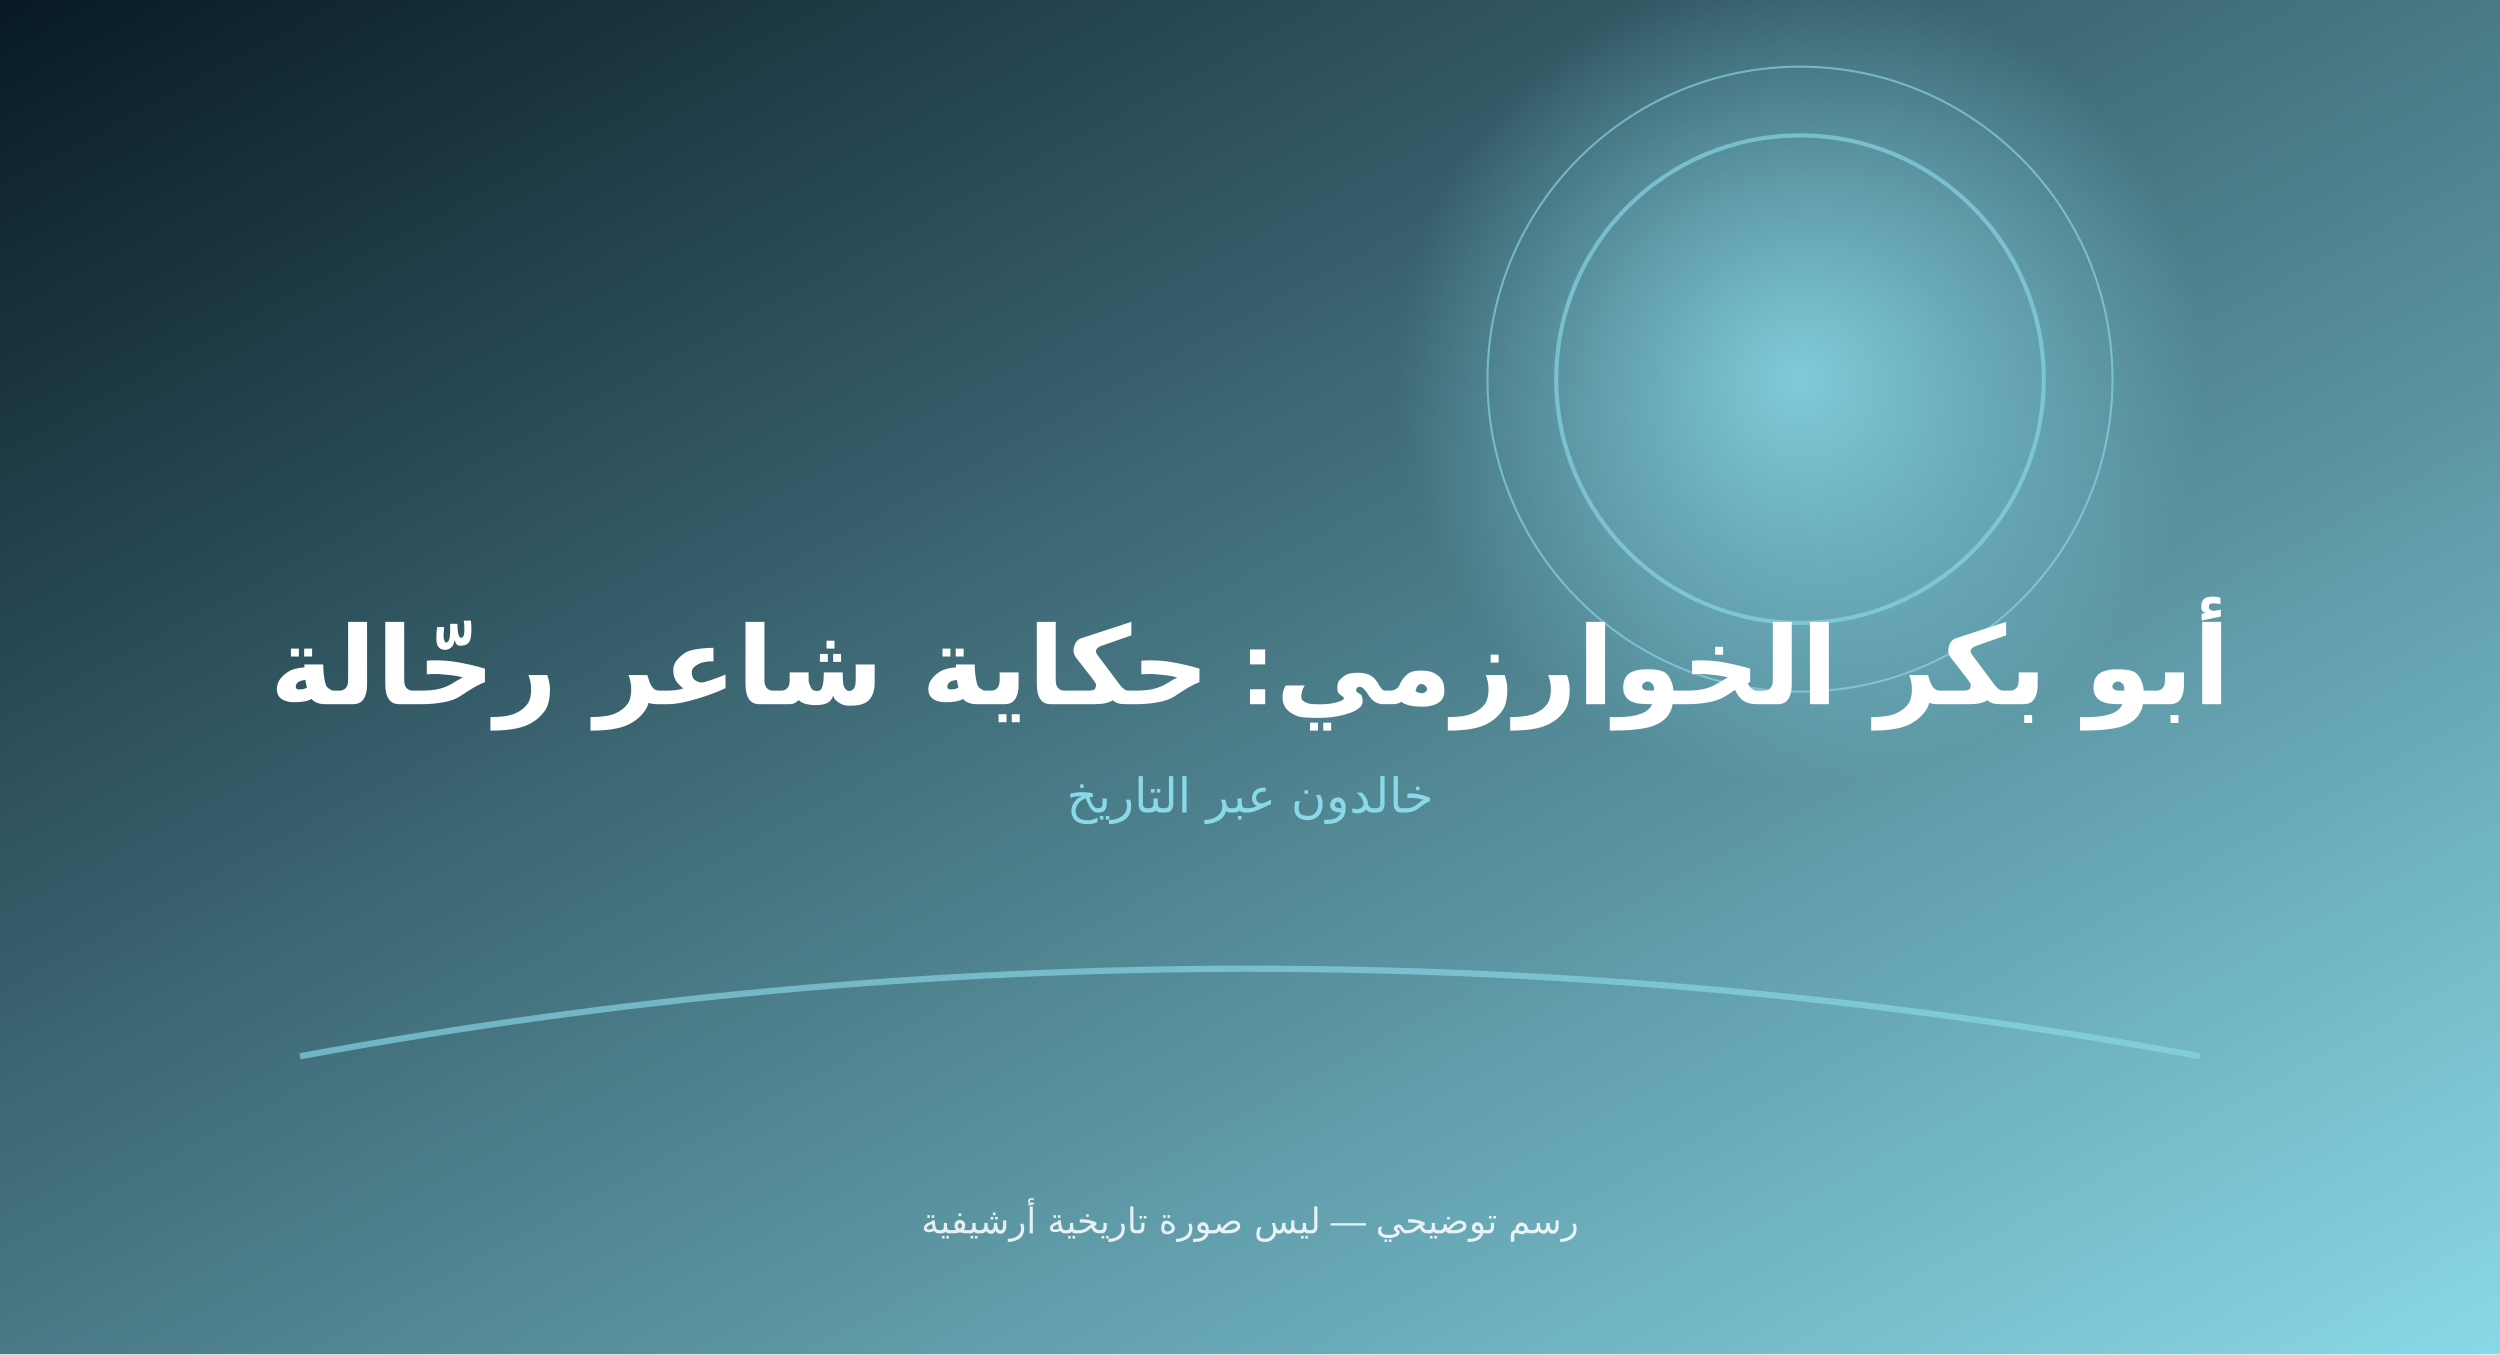
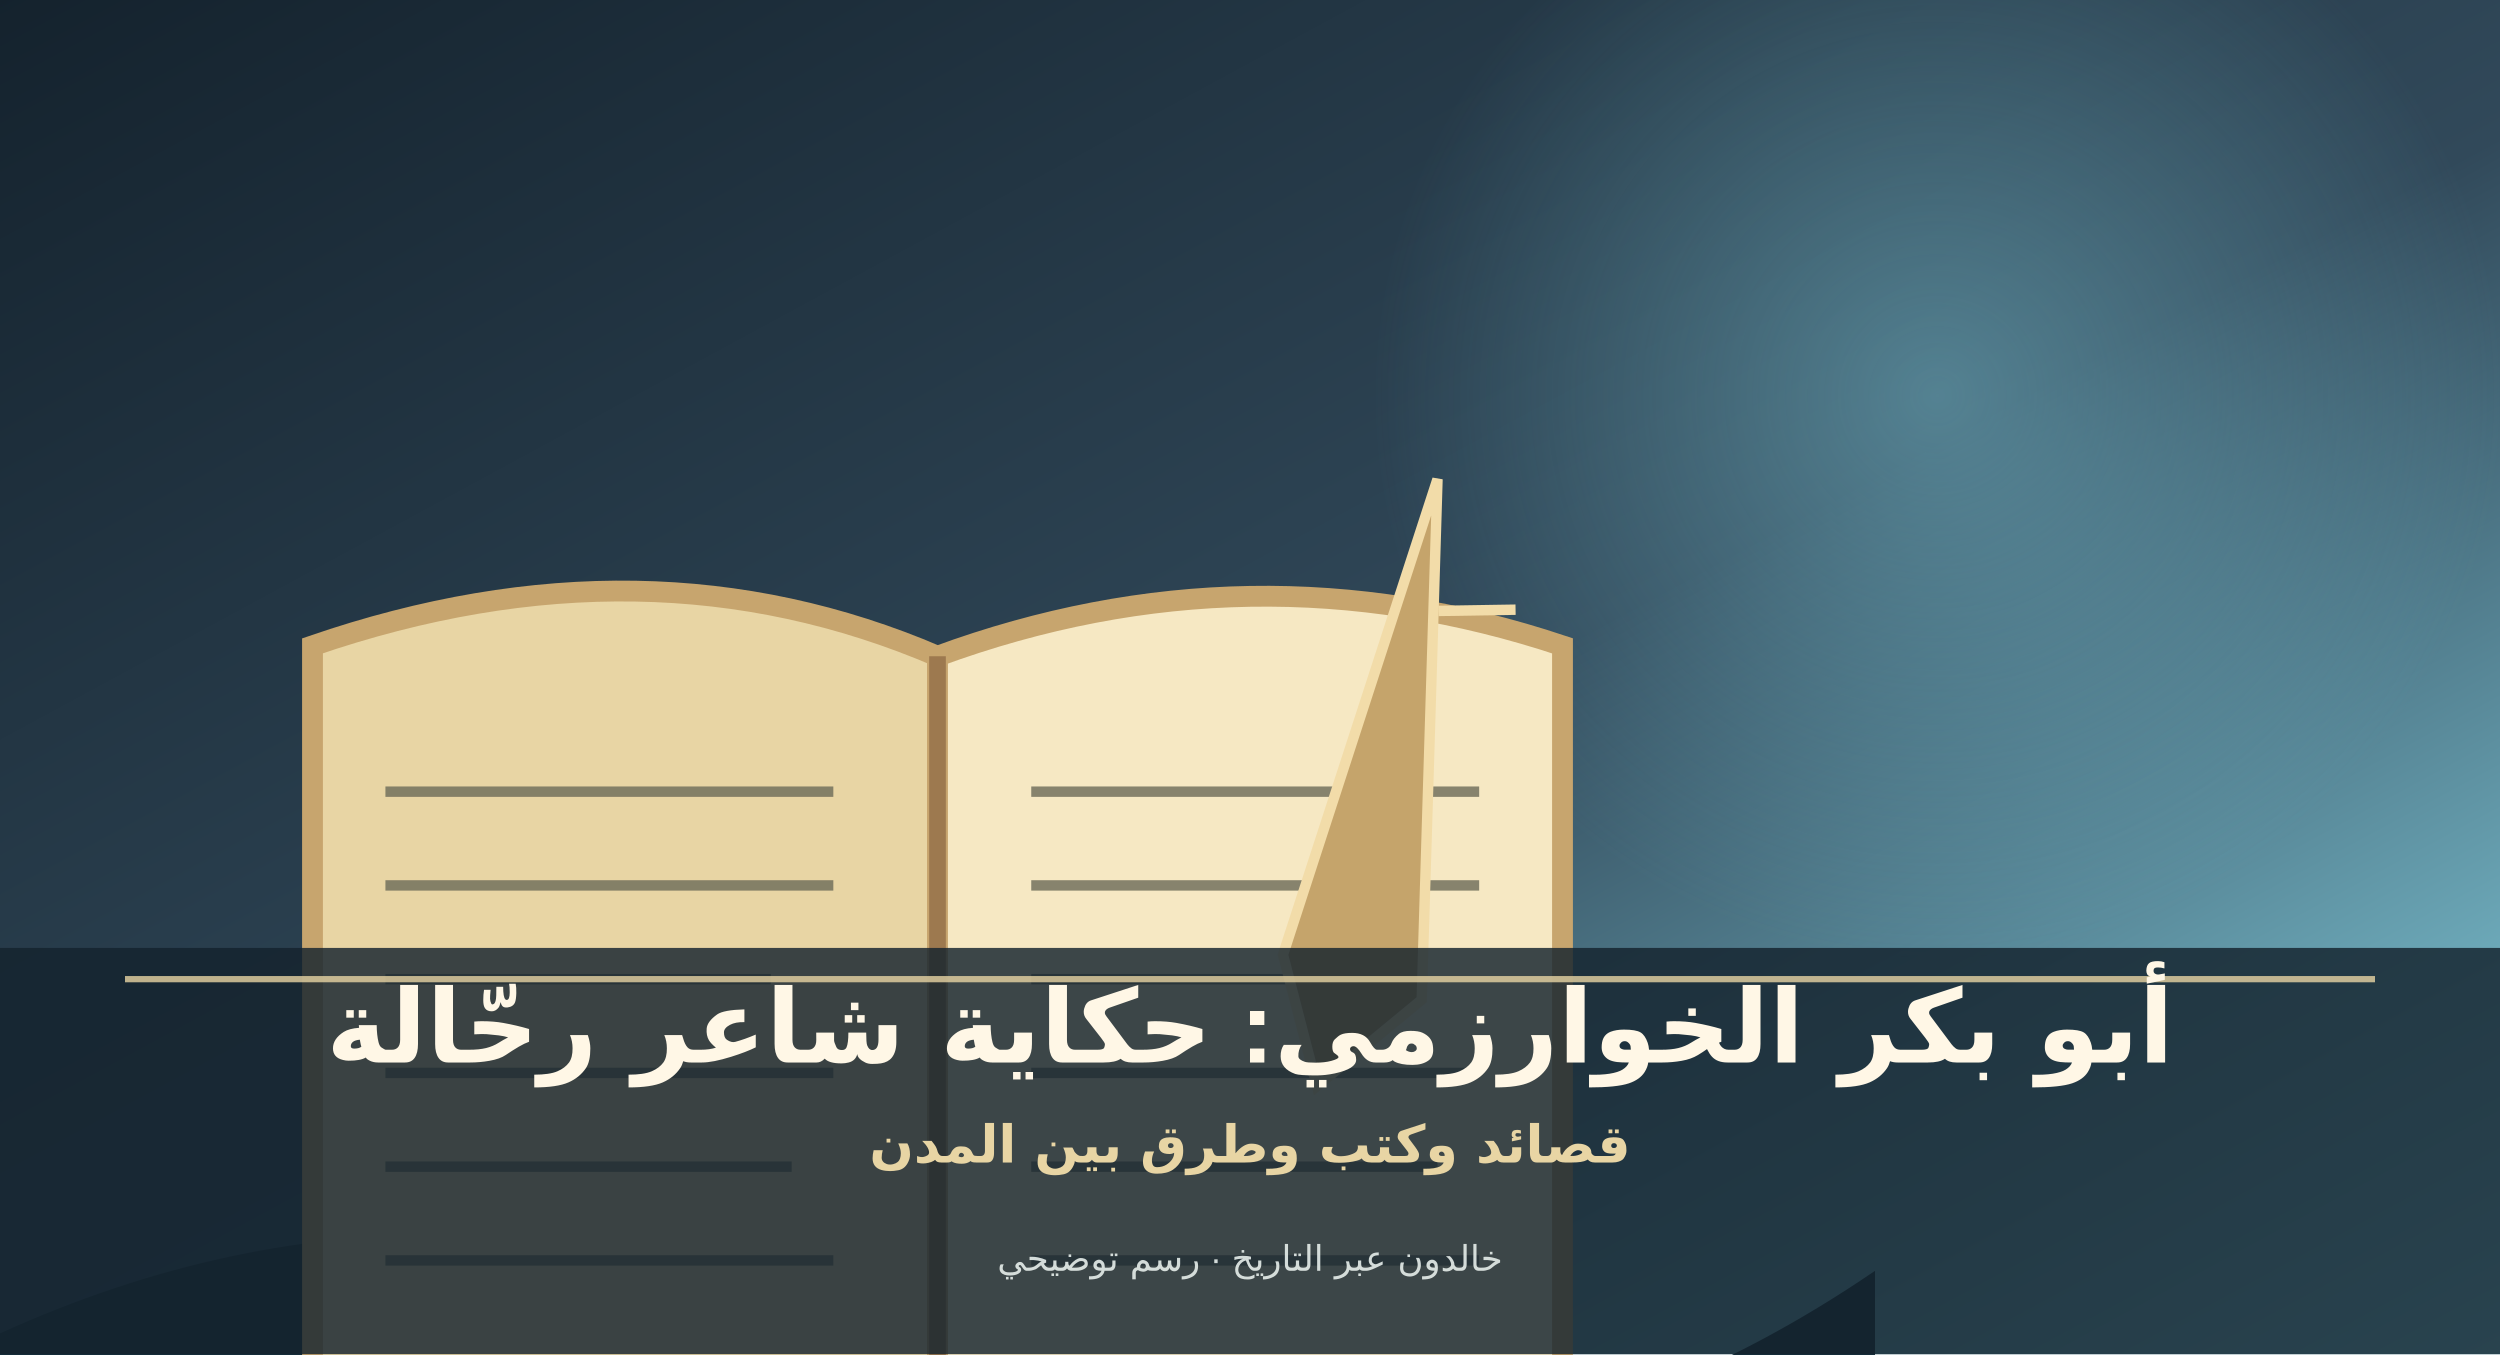
<svg xmlns="http://www.w3.org/2000/svg" width="1200" height="650" viewBox="0 0 1200 650" role="img" aria-labelledby="title desc">
  <defs>
    <linearGradient id="bg" x1="0" y1="0" x2="1" y2="1">
-       <stop stop-color="#071923" />
+       <stop stop-color="#14222d" />
+       <stop offset=".55" stop-color="#31495a" />
      <stop offset="1" stop-color="#8ad9e8" />
    </linearGradient>
    <radialGradient id="glow">
-       <stop stop-color="#8ad9e8" stop-opacity=".85" />
+       <stop stop-color="#8ad9e8" stop-opacity=".4" />
      <stop offset="1" stop-color="#8ad9e8" stop-opacity="0" />
    </radialGradient>
  </defs>
-   <rect width="100%" height="100%" fill="url(#bg)" />
-   <circle cx="864" cy="182" r="195" fill="url(#glow)" />
-   <g fill="none" stroke="#8ad9e8" stroke-opacity=".65">
-     <circle cx="864" cy="182" r="117" stroke-width="2" />
-     <circle cx="864" cy="182" r="150" stroke-width="1" />
-     <path d="M 144 507 Q 600 423 1056 507" stroke-width="3" />
+   <rect width="1200" height="650" fill="url(#bg)" />
+   <circle cx="930" cy="190" r="270" fill="url(#glow)" />
+   <path d="M0 640Q220 540 450 650T900 610V1100H0Z" fill="#152d3a" />
+   <path d="M0 760Q230 660 450 770T900 730" stroke="#8ad9e8" stroke-width="4" fill="none" opacity=".55" />
+   <g transform="translate(150 280)">
+     <path d="M0 30Q160 -25 300 35V440Q150 385 0 430Z" fill="#e8d5a4" stroke="#c7a56e" stroke-width="10" />
+     <path d="M300 35Q450 -20 600 30V430Q450 385 300 440Z" fill="#f6e8c3" stroke="#c7a56e" stroke-width="10" />
+     <path d="M300 35V440" stroke="#9d794f" stroke-width="8" />
+     <g stroke="#6c6a57" stroke-width="5" opacity=".8">
+       <path d="M35 100H250M35 145H250M35 190H220M35 235H250M35 280H230M35 325H250M345 100H560M345 145H560M345 190H535M345 235H560M345 280H540M345 325H560" />
+     </g>
  </g>
-   <text x="50%" y="338" text-anchor="middle" fill="#fff" font-family="Cairo,Arial,sans-serif" font-size="52" font-weight="700">أبو بكر الخوارزمي: حكاية شاعر رحّالة</text>
-   <text x="50%" y="390" text-anchor="middle" fill="#8ad9e8" font-family="Cairo,Arial,sans-serif" font-size="23">خالدون عبر التاريخ</text>
-   <text x="50%" y="592" text-anchor="middle" fill="#fff" opacity=".85" font-family="Cairo,Arial,sans-serif" font-size="17">رسم توضيحي — ليس صورة تاريخية أرشيفية</text>
+   <g transform="translate(690 230) rotate(18)">
+     <path d="M0 0L70 240L35 295L0 240Z" fill="#c5a46b" stroke="#f2dca9" stroke-width="5" />
+     <path d="M0 0L70 240" stroke="#f2dca9" stroke-width="4" />
+     <path d="M20 60L55 48" stroke="#f2dca9" stroke-width="5" />
+   </g>
+   <path d="M75 830Q250 780 360 850T650 835T840 860" stroke="#8ad9e8" stroke-width="5" fill="none" stroke-dasharray="8 16" />
+   <rect x="0" y="455" width="1200" height="195" fill="#14222d" opacity=".82" />
+   <path d="M60 470H1140" stroke="#e8d5a4" stroke-width="3" opacity=".8" />
+   <text x="50%" y="510" text-anchor="middle" fill="#fff7e6" font-family="Cairo,Arial,sans-serif" font-size="49" font-weight="800">أبو بكر الخوارزمي: حكاية شاعر رحّالة</text>
+   <text x="50%" y="558" text-anchor="middle" fill="#e8d5a4" font-family="Cairo,Arial,sans-serif" font-size="25" font-weight="700">قصائد وكتب وطرق بين المدن</text>
+   <text x="50%" y="610" text-anchor="middle" fill="#eaf1ee" opacity=".88" font-family="Cairo,Arial,sans-serif" font-size="17">خالدون عبر التاريخ · رسم توضيحي</text>
</svg>
